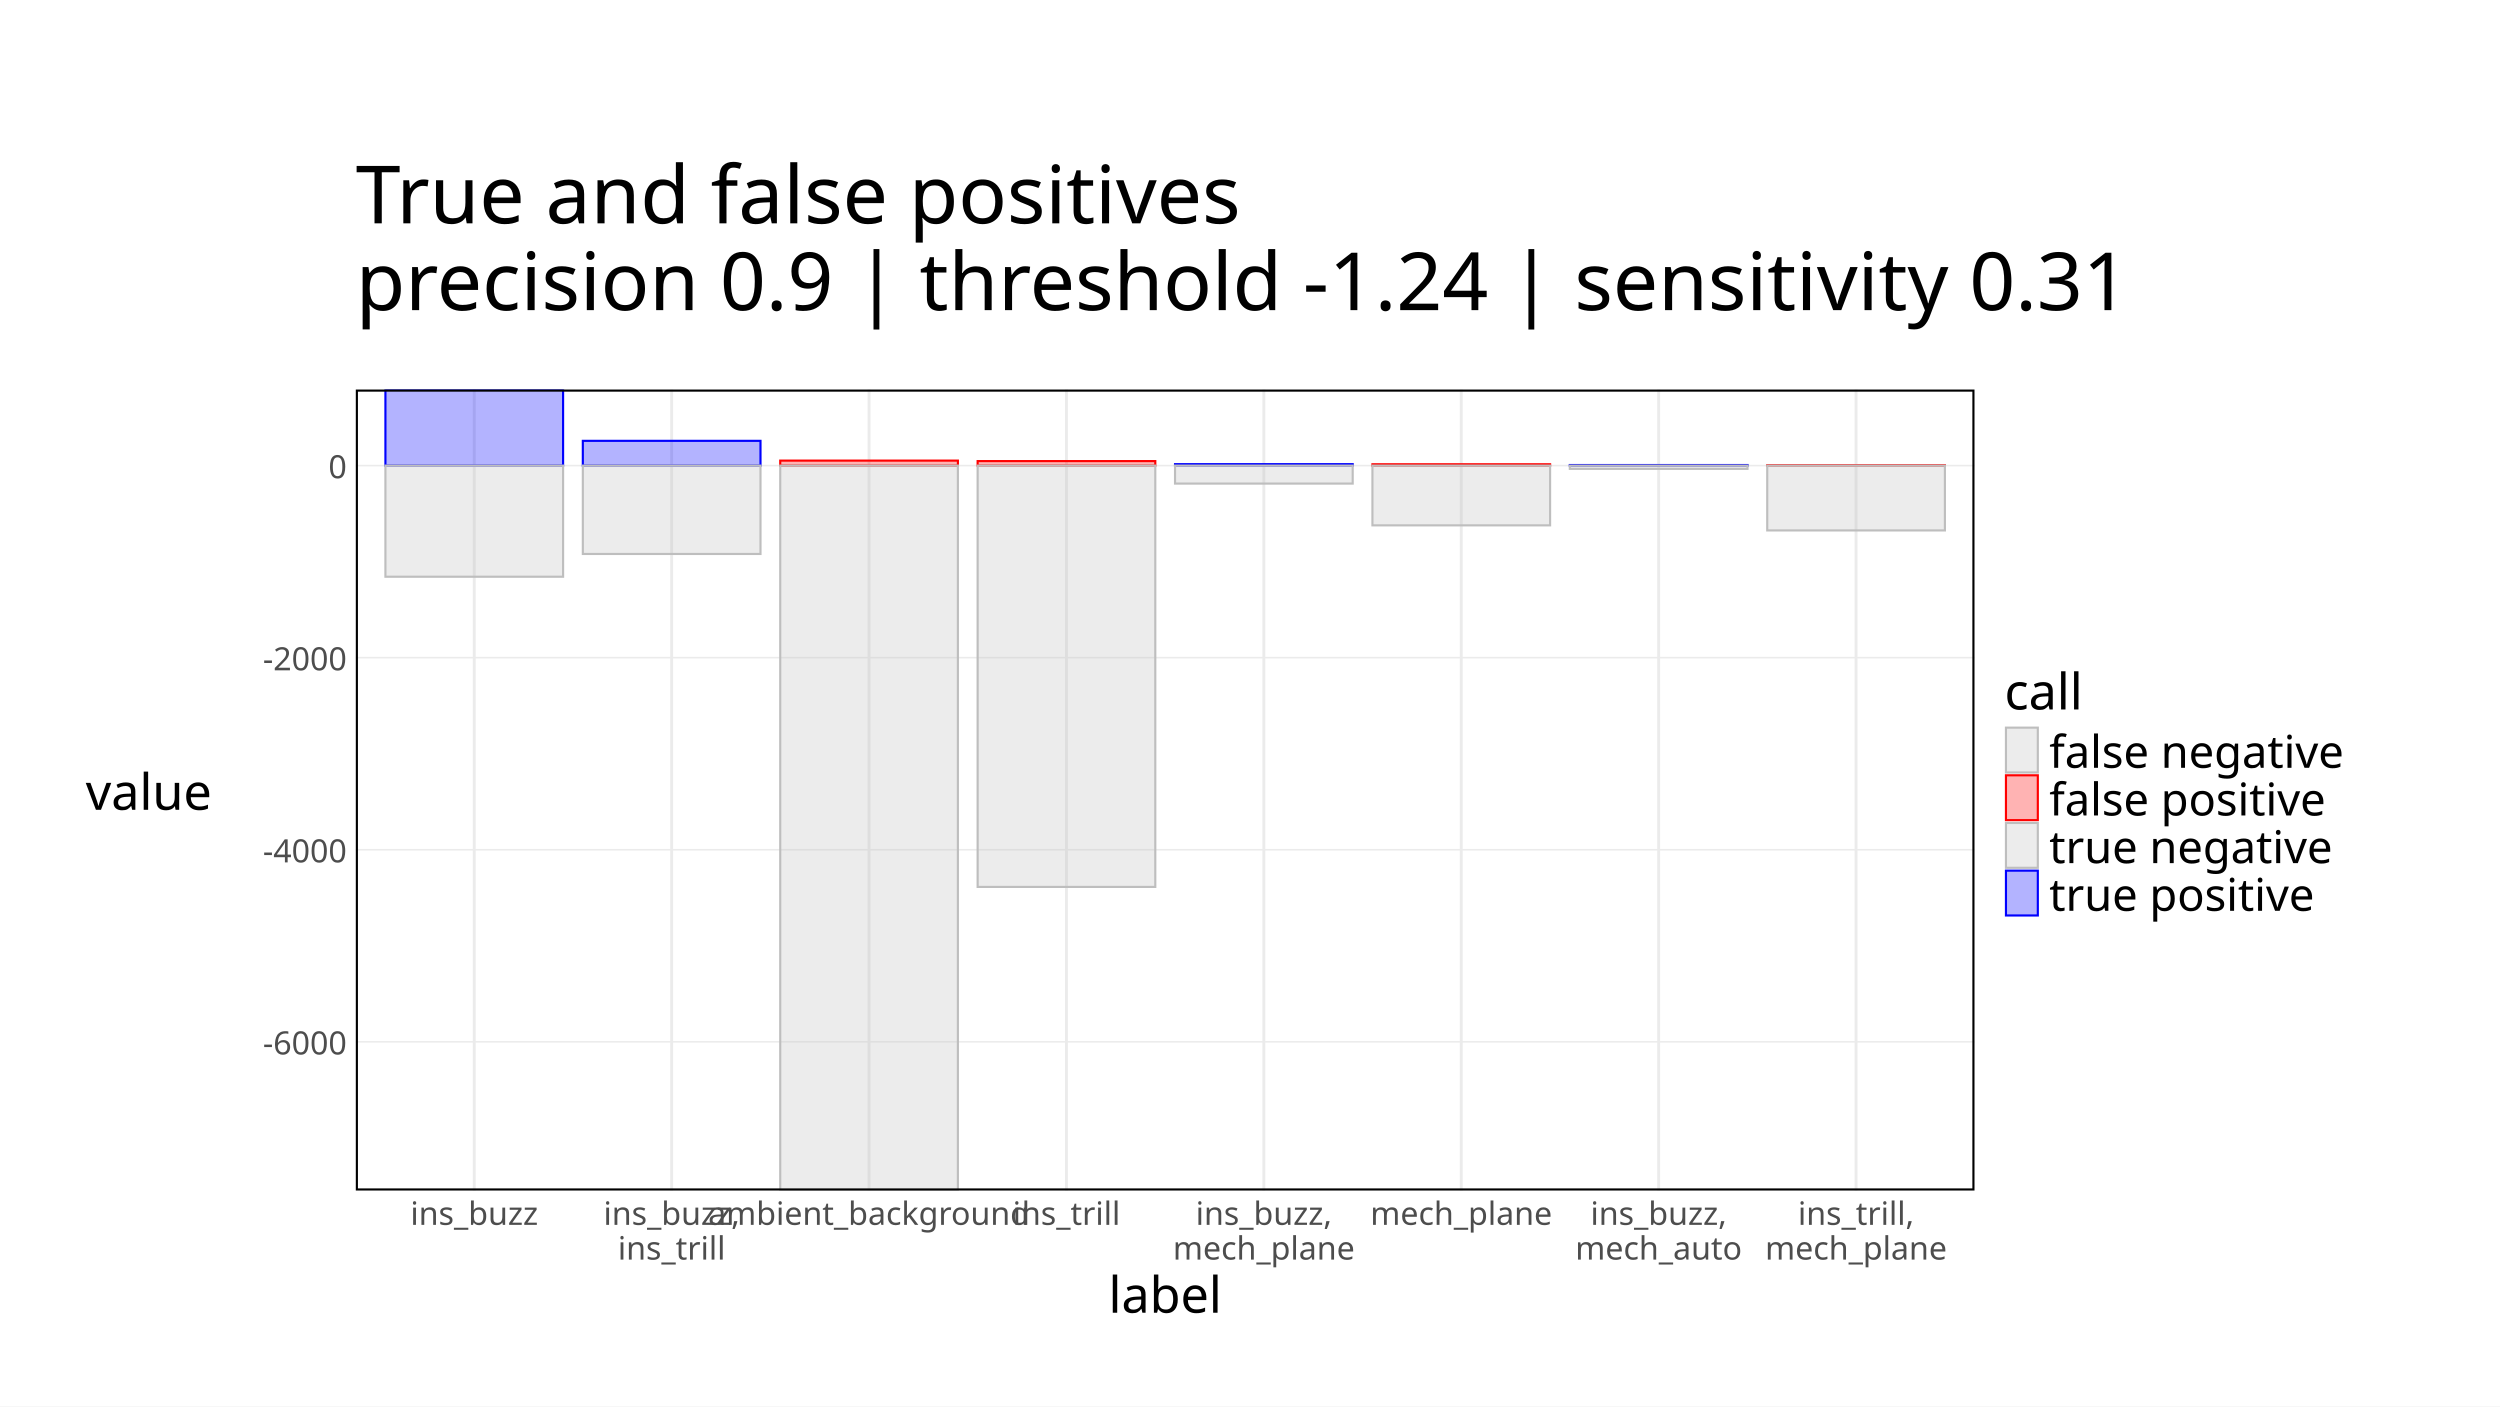
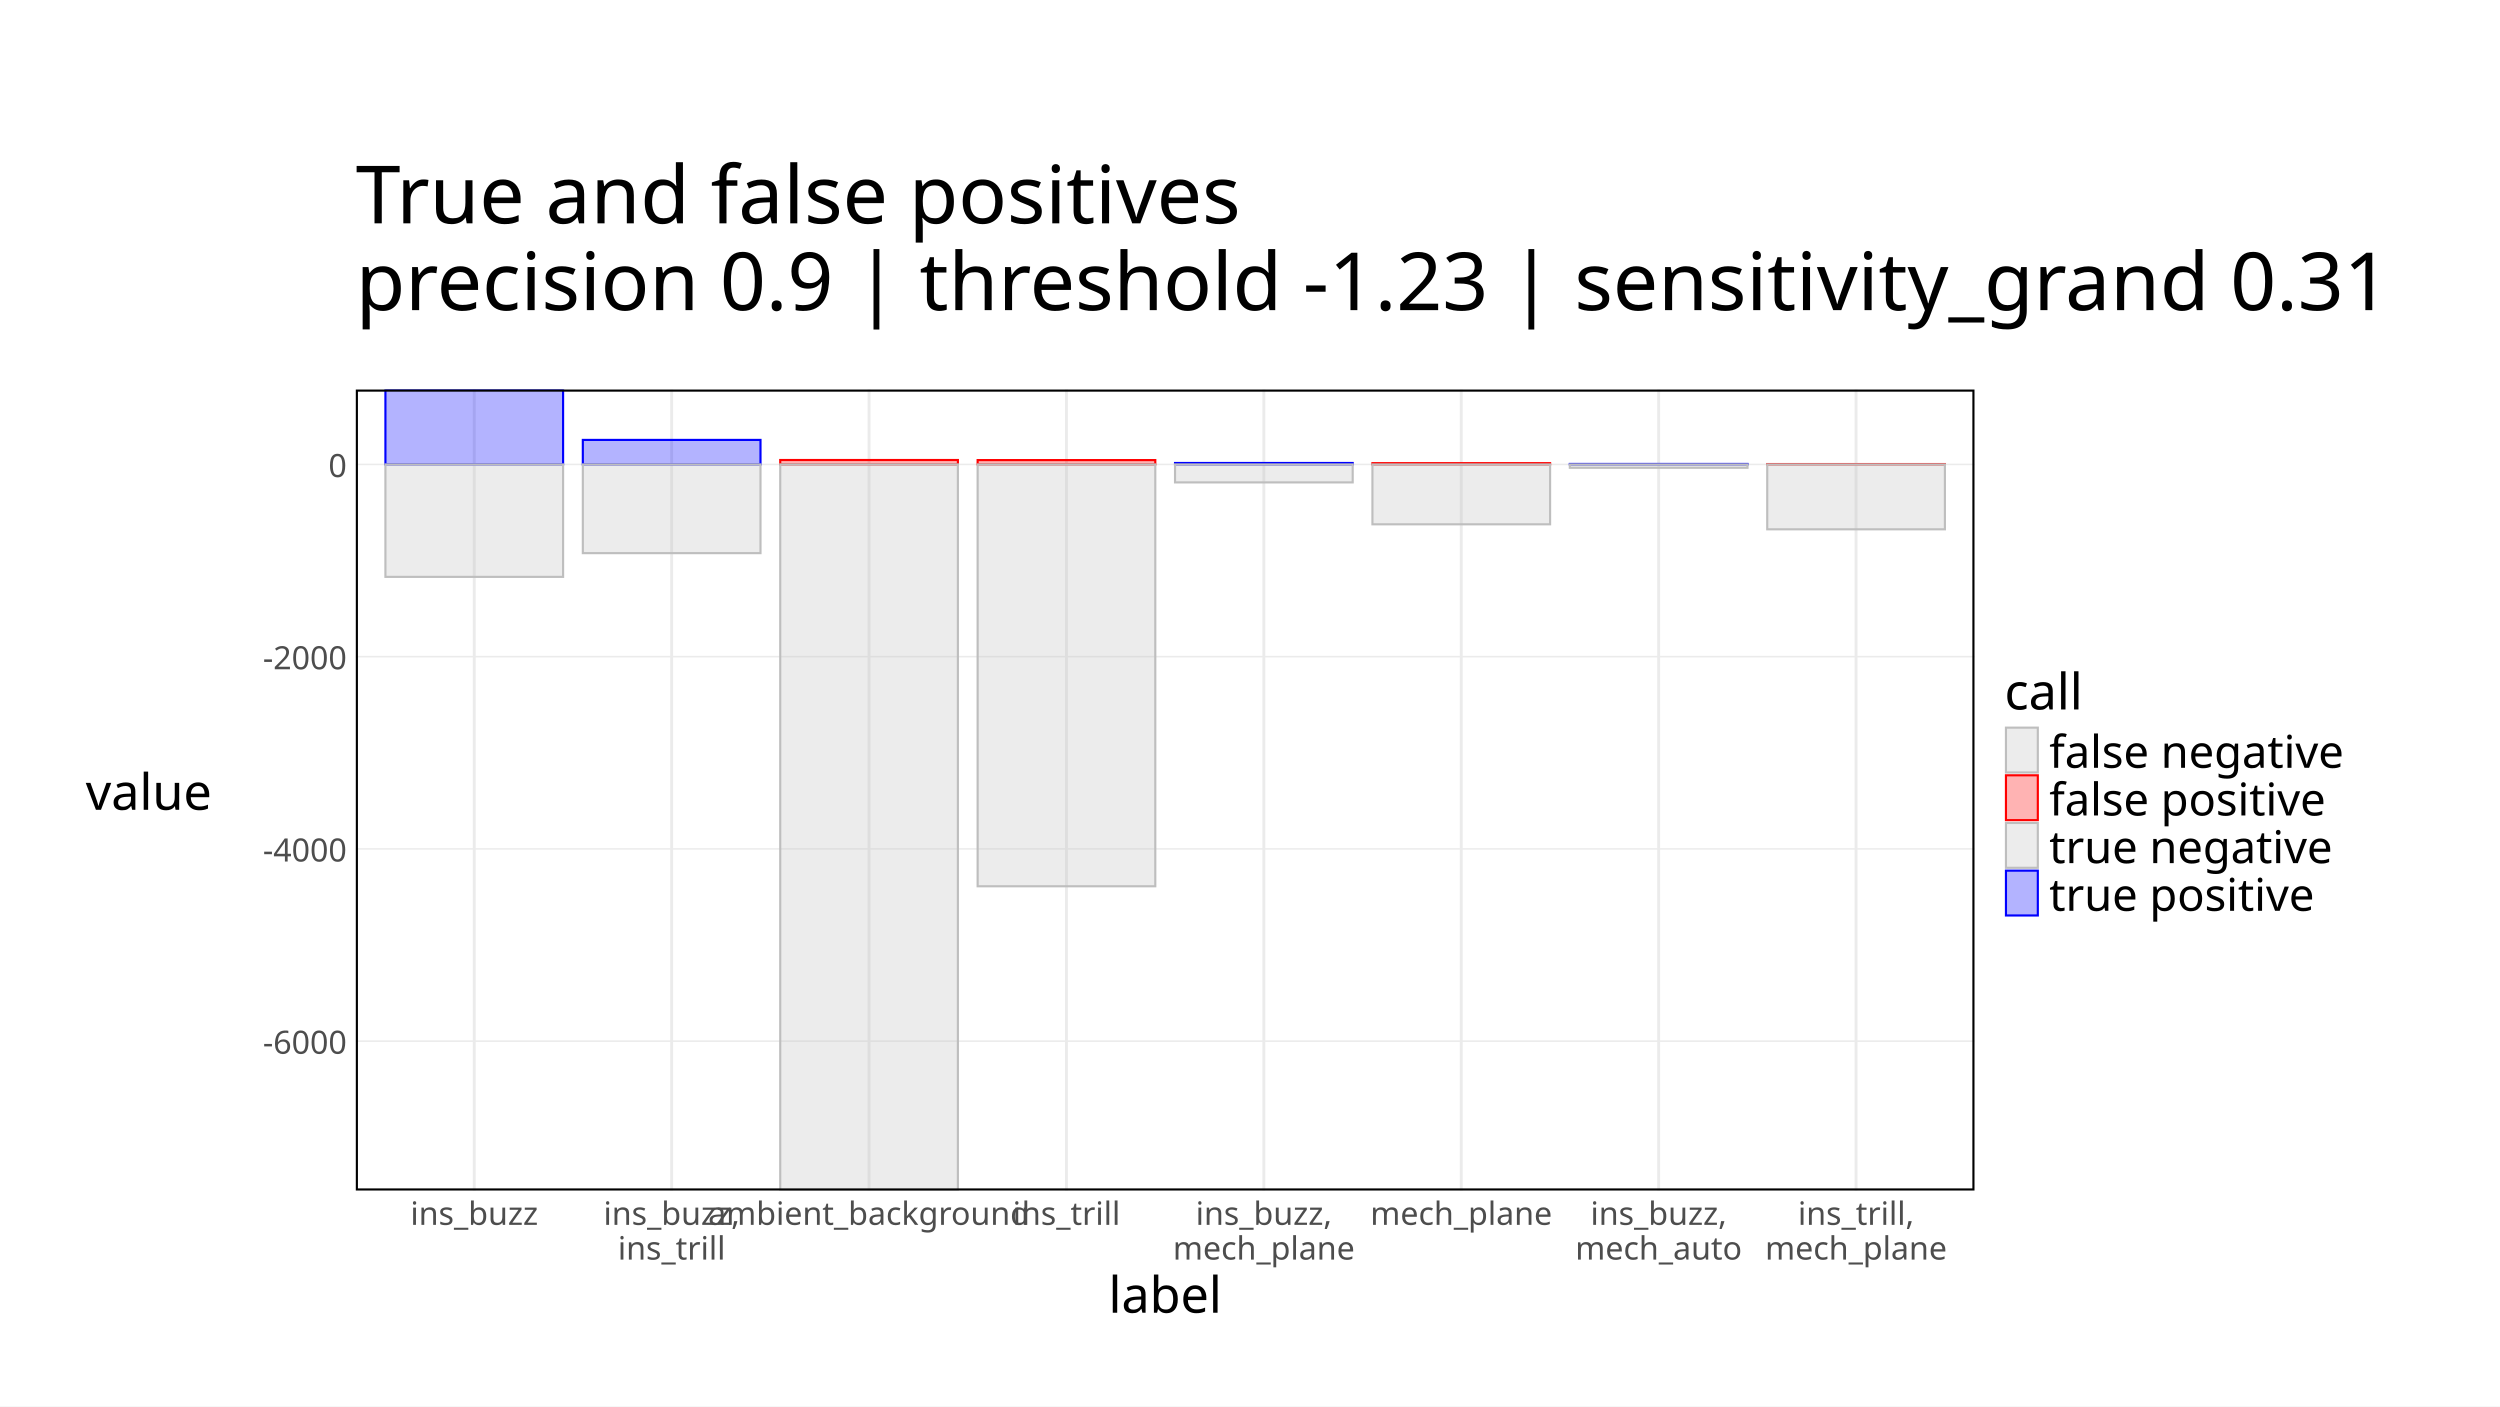
<svg xmlns="http://www.w3.org/2000/svg" class="svglite" width="1244.16pt" height="699.84pt" viewBox="0 0 1244.16 699.84">
  <defs>
    <style type="text/css">
    .svglite line, .svglite polyline, .svglite polygon, .svglite path, .svglite rect, .svglite circle {
      fill: none;
      stroke: #000000;
      stroke-linecap: round;
      stroke-linejoin: round;
      stroke-miterlimit: 10.00;
    }
    .svglite text {
      white-space: pre;
    }
  </style>
  </defs>
  <rect width="100%" height="100%" style="stroke: none; fill: #FFFFFF;" />
  <defs>
    <clipPath id="cpMC4wMHwxMjQ0LjE2fDAuMDB8Njk5Ljg0">
      <rect x="0.00" y="0.00" width="1244.16" height="699.84" />
    </clipPath>
  </defs>
  <g clip-path="url(#cpMC4wMHwxMjQ0LjE2fDAuMDB8Njk5Ljg0)">
    <rect x="0" y="0.00" width="1244.16" height="699.84" style="stroke-width: 0.00; fill: #FFFFFF;" />
  </g>
  <defs>
    <clipPath id="cpMTc3LjA3fDk4Mi42NHwxOTMuODZ8NTkyLjUx">
      <rect x="177.07" y="193.86" width="805.57" height="398.64" />
    </clipPath>
  </defs>
  <g clip-path="url(#cpMTc3LjA3fDk4Mi42NHwxOTMuODZ8NTkyLjUx)">
-     <polyline points="177.07,566.27 982.64,566.27 " style="stroke-width: 0.00; stroke: #EBEBEB; stroke-linecap: butt;" />
-     <polyline points="177.07,470.68 982.64,470.68 " style="stroke-width: 0.00; stroke: #EBEBEB; stroke-linecap: butt;" />
-     <polyline points="177.07,375.10 982.64,375.10 " style="stroke-width: 0.00; stroke: #EBEBEB; stroke-linecap: butt;" />
-     <polyline points="177.07,279.51 982.64,279.51 " style="stroke-width: 0.00; stroke: #EBEBEB; stroke-linecap: butt;" />
-     <polyline points="177.07,518.48 982.64,518.48 " style="stroke-width: 0.78; stroke: #EBEBEB; stroke-linecap: butt;" />
-     <polyline points="177.07,422.89 982.64,422.89 " style="stroke-width: 0.78; stroke: #EBEBEB; stroke-linecap: butt;" />
-     <polyline points="177.07,327.30 982.64,327.30 " style="stroke-width: 0.78; stroke: #EBEBEB; stroke-linecap: butt;" />
-     <polyline points="177.07,231.72 982.64,231.72 " style="stroke-width: 0.78; stroke: #EBEBEB; stroke-linecap: butt;" />
+     <polyline points="177.07,565.96 982.64,565.96 " style="stroke-width: 0.00; stroke: #EBEBEB; stroke-linecap: butt;" />
+     <polyline points="177.07,470.29 982.64,470.29 " style="stroke-width: 0.00; stroke: #EBEBEB; stroke-linecap: butt;" />
+     <polyline points="177.07,374.63 982.64,374.63 " style="stroke-width: 0.00; stroke: #EBEBEB; stroke-linecap: butt;" />
+     <polyline points="177.07,278.96 982.64,278.96 " style="stroke-width: 0.00; stroke: #EBEBEB; stroke-linecap: butt;" />
+     <polyline points="177.07,518.13 982.64,518.13 " style="stroke-width: 0.78; stroke: #EBEBEB; stroke-linecap: butt;" />
+     <polyline points="177.07,422.46 982.64,422.46 " style="stroke-width: 0.78; stroke: #EBEBEB; stroke-linecap: butt;" />
+     <polyline points="177.07,326.79 982.64,326.79 " style="stroke-width: 0.78; stroke: #EBEBEB; stroke-linecap: butt;" />
+     <polyline points="177.07,231.13 982.64,231.13 " style="stroke-width: 0.78; stroke: #EBEBEB; stroke-linecap: butt;" />
    <polyline points="236.02,592.51 236.02,193.86 " style="stroke-width: 1.45; stroke: #EBEBEB; stroke-linecap: butt;" />
    <polyline points="334.26,592.51 334.26,193.86 " style="stroke-width: 1.45; stroke: #EBEBEB; stroke-linecap: butt;" />
    <polyline points="432.50,592.51 432.50,193.86 " style="stroke-width: 1.45; stroke: #EBEBEB; stroke-linecap: butt;" />
    <polyline points="530.74,592.51 530.74,193.86 " style="stroke-width: 1.45; stroke: #EBEBEB; stroke-linecap: butt;" />
    <polyline points="628.97,592.51 628.97,193.86 " style="stroke-width: 1.45; stroke: #EBEBEB; stroke-linecap: butt;" />
    <polyline points="727.21,592.51 727.21,193.86 " style="stroke-width: 1.45; stroke: #EBEBEB; stroke-linecap: butt;" />
    <polyline points="825.45,592.51 825.45,193.86 " style="stroke-width: 1.45; stroke: #EBEBEB; stroke-linecap: butt;" />
    <polyline points="923.69,592.51 923.69,193.86 " style="stroke-width: 1.45; stroke: #EBEBEB; stroke-linecap: butt;" />
-     <rect x="191.81" y="193.86" width="88.42" height="37.85" style="stroke-width: 1.07; stroke: #0000FF; stroke-linecap: butt; stroke-linejoin: miter; fill: #0000FF; fill-opacity: 0.30;" />
-     <rect x="191.81" y="231.72" width="88.42" height="55.30" style="stroke-width: 1.07; stroke: #BEBEBE; stroke-linecap: butt; stroke-linejoin: miter; fill: #BEBEBE; fill-opacity: 0.30;" />
-     <rect x="290.05" y="219.39" width="88.42" height="12.33" style="stroke-width: 1.07; stroke: #0000FF; stroke-linecap: butt; stroke-linejoin: miter; fill: #0000FF; fill-opacity: 0.30;" />
-     <rect x="290.05" y="231.72" width="88.42" height="43.97" style="stroke-width: 1.07; stroke: #BEBEBE; stroke-linecap: butt; stroke-linejoin: miter; fill: #BEBEBE; fill-opacity: 0.30;" />
-     <rect x="388.29" y="229.23" width="88.42" height="2.49" style="stroke-width: 1.07; stroke: #FF0000; stroke-linecap: butt; stroke-linejoin: miter; fill: #FF0000; fill-opacity: 0.30;" />
-     <rect x="388.29" y="231.72" width="88.42" height="360.79" style="stroke-width: 1.07; stroke: #BEBEBE; stroke-linecap: butt; stroke-linejoin: miter; fill: #BEBEBE; fill-opacity: 0.30;" />
-     <rect x="486.53" y="229.47" width="88.42" height="2.25" style="stroke-width: 1.07; stroke: #FF0000; stroke-linecap: butt; stroke-linejoin: miter; fill: #FF0000; fill-opacity: 0.30;" />
-     <rect x="486.53" y="231.72" width="88.42" height="209.67" style="stroke-width: 1.07; stroke: #BEBEBE; stroke-linecap: butt; stroke-linejoin: miter; fill: #BEBEBE; fill-opacity: 0.30;" />
-     <rect x="584.77" y="231.00" width="88.42" height="0.72" style="stroke-width: 1.07; stroke: #0000FF; stroke-linecap: butt; stroke-linejoin: miter; fill: #0000FF; fill-opacity: 0.30;" />
-     <rect x="584.77" y="231.72" width="88.42" height="8.94" style="stroke-width: 1.07; stroke: #BEBEBE; stroke-linecap: butt; stroke-linejoin: miter; fill: #BEBEBE; fill-opacity: 0.30;" />
-     <rect x="683.01" y="231.05" width="88.42" height="0.67" style="stroke-width: 1.07; stroke: #FF0000; stroke-linecap: butt; stroke-linejoin: miter; fill: #FF0000; fill-opacity: 0.30;" />
-     <rect x="683.01" y="231.72" width="88.42" height="29.73" style="stroke-width: 1.07; stroke: #BEBEBE; stroke-linecap: butt; stroke-linejoin: miter; fill: #BEBEBE; fill-opacity: 0.30;" />
-     <rect x="781.25" y="231.43" width="88.42" height="0.29" style="stroke-width: 1.07; stroke: #0000FF; stroke-linecap: butt; stroke-linejoin: miter; fill: #0000FF; fill-opacity: 0.30;" />
-     <rect x="781.25" y="231.72" width="88.42" height="1.62" style="stroke-width: 1.07; stroke: #BEBEBE; stroke-linecap: butt; stroke-linejoin: miter; fill: #BEBEBE; fill-opacity: 0.30;" />
-     <rect x="879.49" y="231.53" width="88.42" height="0.19" style="stroke-width: 1.07; stroke: #FF0000; stroke-linecap: butt; stroke-linejoin: miter; fill: #FF0000; fill-opacity: 0.30;" />
-     <rect x="879.49" y="231.72" width="88.42" height="32.26" style="stroke-width: 1.07; stroke: #BEBEBE; stroke-linecap: butt; stroke-linejoin: miter; fill: #BEBEBE; fill-opacity: 0.30;" />
+     <rect x="191.81" y="193.86" width="88.42" height="37.26" style="stroke-width: 1.07; stroke: #0000FF; stroke-linecap: butt; stroke-linejoin: miter; fill: #0000FF; fill-opacity: 0.30;" />
+     <rect x="191.81" y="231.13" width="88.42" height="55.96" style="stroke-width: 1.07; stroke: #BEBEBE; stroke-linecap: butt; stroke-linejoin: miter; fill: #BEBEBE; fill-opacity: 0.30;" />
+     <rect x="290.05" y="218.93" width="88.42" height="12.20" style="stroke-width: 1.07; stroke: #0000FF; stroke-linecap: butt; stroke-linejoin: miter; fill: #0000FF; fill-opacity: 0.30;" />
+     <rect x="290.05" y="231.13" width="88.42" height="44.15" style="stroke-width: 1.07; stroke: #BEBEBE; stroke-linecap: butt; stroke-linejoin: miter; fill: #BEBEBE; fill-opacity: 0.30;" />
+     <rect x="388.29" y="228.93" width="88.42" height="2.20" style="stroke-width: 1.07; stroke: #FF0000; stroke-linecap: butt; stroke-linejoin: miter; fill: #FF0000; fill-opacity: 0.30;" />
+     <rect x="388.29" y="231.13" width="88.42" height="361.38" style="stroke-width: 1.07; stroke: #BEBEBE; stroke-linecap: butt; stroke-linejoin: miter; fill: #BEBEBE; fill-opacity: 0.30;" />
+     <rect x="486.53" y="228.97" width="88.42" height="2.15" style="stroke-width: 1.07; stroke: #FF0000; stroke-linecap: butt; stroke-linejoin: miter; fill: #FF0000; fill-opacity: 0.30;" />
+     <rect x="486.53" y="231.13" width="88.42" height="209.94" style="stroke-width: 1.07; stroke: #BEBEBE; stroke-linecap: butt; stroke-linejoin: miter; fill: #BEBEBE; fill-opacity: 0.30;" />
+     <rect x="584.77" y="230.41" width="88.42" height="0.72" style="stroke-width: 1.07; stroke: #0000FF; stroke-linecap: butt; stroke-linejoin: miter; fill: #0000FF; fill-opacity: 0.30;" />
+     <rect x="584.77" y="231.13" width="88.42" height="8.94" style="stroke-width: 1.07; stroke: #BEBEBE; stroke-linecap: butt; stroke-linejoin: miter; fill: #BEBEBE; fill-opacity: 0.30;" />
+     <rect x="683.01" y="230.50" width="88.42" height="0.62" style="stroke-width: 1.07; stroke: #FF0000; stroke-linecap: butt; stroke-linejoin: miter; fill: #FF0000; fill-opacity: 0.30;" />
+     <rect x="683.01" y="231.13" width="88.42" height="29.80" style="stroke-width: 1.07; stroke: #BEBEBE; stroke-linecap: butt; stroke-linejoin: miter; fill: #BEBEBE; fill-opacity: 0.30;" />
+     <rect x="781.25" y="230.89" width="88.42" height="0.24" style="stroke-width: 1.07; stroke: #0000FF; stroke-linecap: butt; stroke-linejoin: miter; fill: #0000FF; fill-opacity: 0.30;" />
+     <rect x="781.25" y="231.13" width="88.42" height="1.67" style="stroke-width: 1.07; stroke: #BEBEBE; stroke-linecap: butt; stroke-linejoin: miter; fill: #BEBEBE; fill-opacity: 0.30;" />
+     <rect x="879.49" y="230.94" width="88.42" height="0.19" style="stroke-width: 1.07; stroke: #FF0000; stroke-linecap: butt; stroke-linejoin: miter; fill: #FF0000; fill-opacity: 0.30;" />
+     <rect x="879.49" y="231.13" width="88.42" height="32.29" style="stroke-width: 1.07; stroke: #BEBEBE; stroke-linecap: butt; stroke-linejoin: miter; fill: #BEBEBE; fill-opacity: 0.30;" />
    <rect x="177.07" y="193.86" width="805.57" height="398.64" style="stroke-width: 2.13;" />
  </g>
  <g clip-path="url(#cpMC4wMHwxMjQ0LjE2fDAuMDB8Njk5Ljg0)">
-     <text x="172.59" y="524.76" text-anchor="end" style="font-size: 16.00px; font-weight: 500;fill: #4D4D4D; font-family: &quot;Futura-Medium&quot;;" textLength="42.29px" lengthAdjust="spacingAndGlyphs">-6000</text>
-     <text x="172.59" y="429.18" text-anchor="end" style="font-size: 16.00px; font-weight: 500;fill: #4D4D4D; font-family: &quot;Futura-Medium&quot;;" textLength="42.29px" lengthAdjust="spacingAndGlyphs">-4000</text>
-     <text x="172.59" y="333.59" text-anchor="end" style="font-size: 16.00px; font-weight: 500;fill: #4D4D4D; font-family: &quot;Futura-Medium&quot;;" textLength="42.29px" lengthAdjust="spacingAndGlyphs">-2000</text>
-     <text x="172.59" y="238.01" text-anchor="end" style="font-size: 16.00px; font-weight: 500;fill: #4D4D4D; font-family: &quot;Futura-Medium&quot;;" textLength="9.24px" lengthAdjust="spacingAndGlyphs">0</text>
+     <text x="172.59" y="524.42" text-anchor="end" style="font-size: 16.00px; font-weight: 500;fill: #4D4D4D; font-family: &quot;Futura-Medium&quot;;" textLength="42.29px" lengthAdjust="spacingAndGlyphs">-6000</text>
+     <text x="172.59" y="428.75" text-anchor="end" style="font-size: 16.00px; font-weight: 500;fill: #4D4D4D; font-family: &quot;Futura-Medium&quot;;" textLength="42.29px" lengthAdjust="spacingAndGlyphs">-4000</text>
+     <text x="172.59" y="333.08" text-anchor="end" style="font-size: 16.00px; font-weight: 500;fill: #4D4D4D; font-family: &quot;Futura-Medium&quot;;" textLength="42.29px" lengthAdjust="spacingAndGlyphs">-2000</text>
+     <text x="172.59" y="237.42" text-anchor="end" style="font-size: 16.00px; font-weight: 500;fill: #4D4D4D; font-family: &quot;Futura-Medium&quot;;" textLength="9.24px" lengthAdjust="spacingAndGlyphs">0</text>
    <text x="236.02" y="609.57" text-anchor="middle" style="font-size: 16.00px; font-weight: 500;fill: #4D4D4D; font-family: &quot;Futura-Medium&quot;;" textLength="59.50px" lengthAdjust="spacingAndGlyphs">ins_buzz</text>
    <text x="334.26" y="609.57" text-anchor="middle" style="font-size: 16.00px; font-weight: 500;fill: #4D4D4D; font-family: &quot;Futura-Medium&quot;;" textLength="64.12px" lengthAdjust="spacingAndGlyphs">ins_buzz,</text>
    <text x="334.26" y="626.85" text-anchor="middle" style="font-size: 16.00px; font-weight: 500;fill: #4D4D4D; font-family: &quot;Futura-Medium&quot;;" textLength="47.18px" lengthAdjust="spacingAndGlyphs">ins_trill</text>
    <text x="432.50" y="609.57" text-anchor="middle" style="font-size: 16.00px; font-weight: 500;fill: #4D4D4D; font-family: &quot;Futura-Medium&quot;;" textLength="142.98px" lengthAdjust="spacingAndGlyphs">ambient_background</text>
    <text x="530.74" y="609.57" text-anchor="middle" style="font-size: 16.00px; font-weight: 500;fill: #4D4D4D; font-family: &quot;Futura-Medium&quot;;" textLength="47.18px" lengthAdjust="spacingAndGlyphs">ins_trill</text>
    <text x="628.97" y="609.57" text-anchor="middle" style="font-size: 16.00px; font-weight: 500;fill: #4D4D4D; font-family: &quot;Futura-Medium&quot;;" textLength="64.12px" lengthAdjust="spacingAndGlyphs">ins_buzz,</text>
    <text x="628.97" y="626.85" text-anchor="middle" style="font-size: 16.00px; font-weight: 500;fill: #4D4D4D; font-family: &quot;Futura-Medium&quot;;" textLength="81.01px" lengthAdjust="spacingAndGlyphs">mech_plane</text>
    <text x="727.21" y="609.57" text-anchor="middle" style="font-size: 16.00px; font-weight: 500;fill: #4D4D4D; font-family: &quot;Futura-Medium&quot;;" textLength="81.01px" lengthAdjust="spacingAndGlyphs">mech_plane</text>
    <text x="825.45" y="609.57" text-anchor="middle" style="font-size: 16.00px; font-weight: 500;fill: #4D4D4D; font-family: &quot;Futura-Medium&quot;;" textLength="64.12px" lengthAdjust="spacingAndGlyphs">ins_buzz,</text>
    <text x="825.45" y="626.85" text-anchor="middle" style="font-size: 16.00px; font-weight: 500;fill: #4D4D4D; font-family: &quot;Futura-Medium&quot;;" textLength="73.07px" lengthAdjust="spacingAndGlyphs">mech_auto</text>
    <text x="923.69" y="609.57" text-anchor="middle" style="font-size: 16.00px; font-weight: 500;fill: #4D4D4D; font-family: &quot;Futura-Medium&quot;;" textLength="51.80px" lengthAdjust="spacingAndGlyphs">ins_trill,</text>
    <text x="923.69" y="626.85" text-anchor="middle" style="font-size: 16.00px; font-weight: 500;fill: #4D4D4D; font-family: &quot;Futura-Medium&quot;;" textLength="81.01px" lengthAdjust="spacingAndGlyphs">mech_plane</text>
    <text x="579.86" y="653.29" text-anchor="middle" style="font-size: 25.00px; font-weight: 500; font-family: &quot;Futura-Medium&quot;;" textLength="51.11px" lengthAdjust="spacingAndGlyphs">label</text>
    <text x="105.39" y="403.01" text-anchor="end" style="font-size: 25.00px; font-weight: 500; font-family: &quot;Futura-Medium&quot;;" textLength="55.58px" lengthAdjust="spacingAndGlyphs">value</text>
    <text x="997.58" y="353.07" style="font-size: 25.00px; font-weight: 500; font-family: &quot;Futura-Medium&quot;;" textLength="36.03px" lengthAdjust="spacingAndGlyphs">call</text>
    <rect x="998.29" y="362.12" width="15.86" height="22.31" style="stroke-width: 1.07; stroke: #BEBEBE; stroke-linecap: butt; stroke-linejoin: miter; fill: #BEBEBE; fill-opacity: 0.30;" />
    <rect x="998.29" y="385.84" width="15.86" height="22.31" style="stroke-width: 1.07; stroke: #FF0000; stroke-linecap: butt; stroke-linejoin: miter; fill: #FF0000; fill-opacity: 0.30;" />
    <rect x="998.29" y="409.56" width="15.86" height="22.31" style="stroke-width: 1.07; stroke: #BEBEBE; stroke-linecap: butt; stroke-linejoin: miter; fill: #BEBEBE; fill-opacity: 0.30;" />
    <rect x="998.29" y="433.29" width="15.86" height="22.31" style="stroke-width: 1.07; stroke: #0000FF; stroke-linecap: butt; stroke-linejoin: miter; fill: #0000FF; fill-opacity: 0.30;" />
    <text x="1019.84" y="382.12" style="font-size: 22.50px; font-weight: 500; font-family: &quot;Futura-Medium&quot;;" textLength="129.67px" lengthAdjust="spacingAndGlyphs">false negative</text>
    <text x="1019.84" y="405.84" style="font-size: 22.50px; font-weight: 500; font-family: &quot;Futura-Medium&quot;;" textLength="120.95px" lengthAdjust="spacingAndGlyphs">false positive</text>
    <text x="1019.84" y="429.56" style="font-size: 22.50px; font-weight: 500; font-family: &quot;Futura-Medium&quot;;" textLength="122.16px" lengthAdjust="spacingAndGlyphs">true negative</text>
    <text x="1019.84" y="453.29" style="font-size: 22.50px; font-weight: 500; font-family: &quot;Futura-Medium&quot;;" textLength="113.44px" lengthAdjust="spacingAndGlyphs">true positive</text>
    <text x="177.07" y="111.14" style="font-size: 40.00px; font-weight: 500; font-family: &quot;Futura-Medium&quot;;" textLength="387.96px" lengthAdjust="spacingAndGlyphs">True and false positives</text>
-     <text x="177.07" y="154.34" style="font-size: 40.00px; font-weight: 500; font-family: &quot;Futura-Medium&quot;;" textLength="833.74px" lengthAdjust="spacingAndGlyphs"> precision 0.9 | threshold -1.24 | sensitivity 0.31</text>
+     <text x="177.07" y="154.34" style="font-size: 40.00px; font-weight: 500; font-family: &quot;Futura-Medium&quot;;" textLength="955.38px" lengthAdjust="spacingAndGlyphs"> precision 0.9 | threshold -1.23 | sensitivity_grand 0.31</text>
  </g>
</svg>
